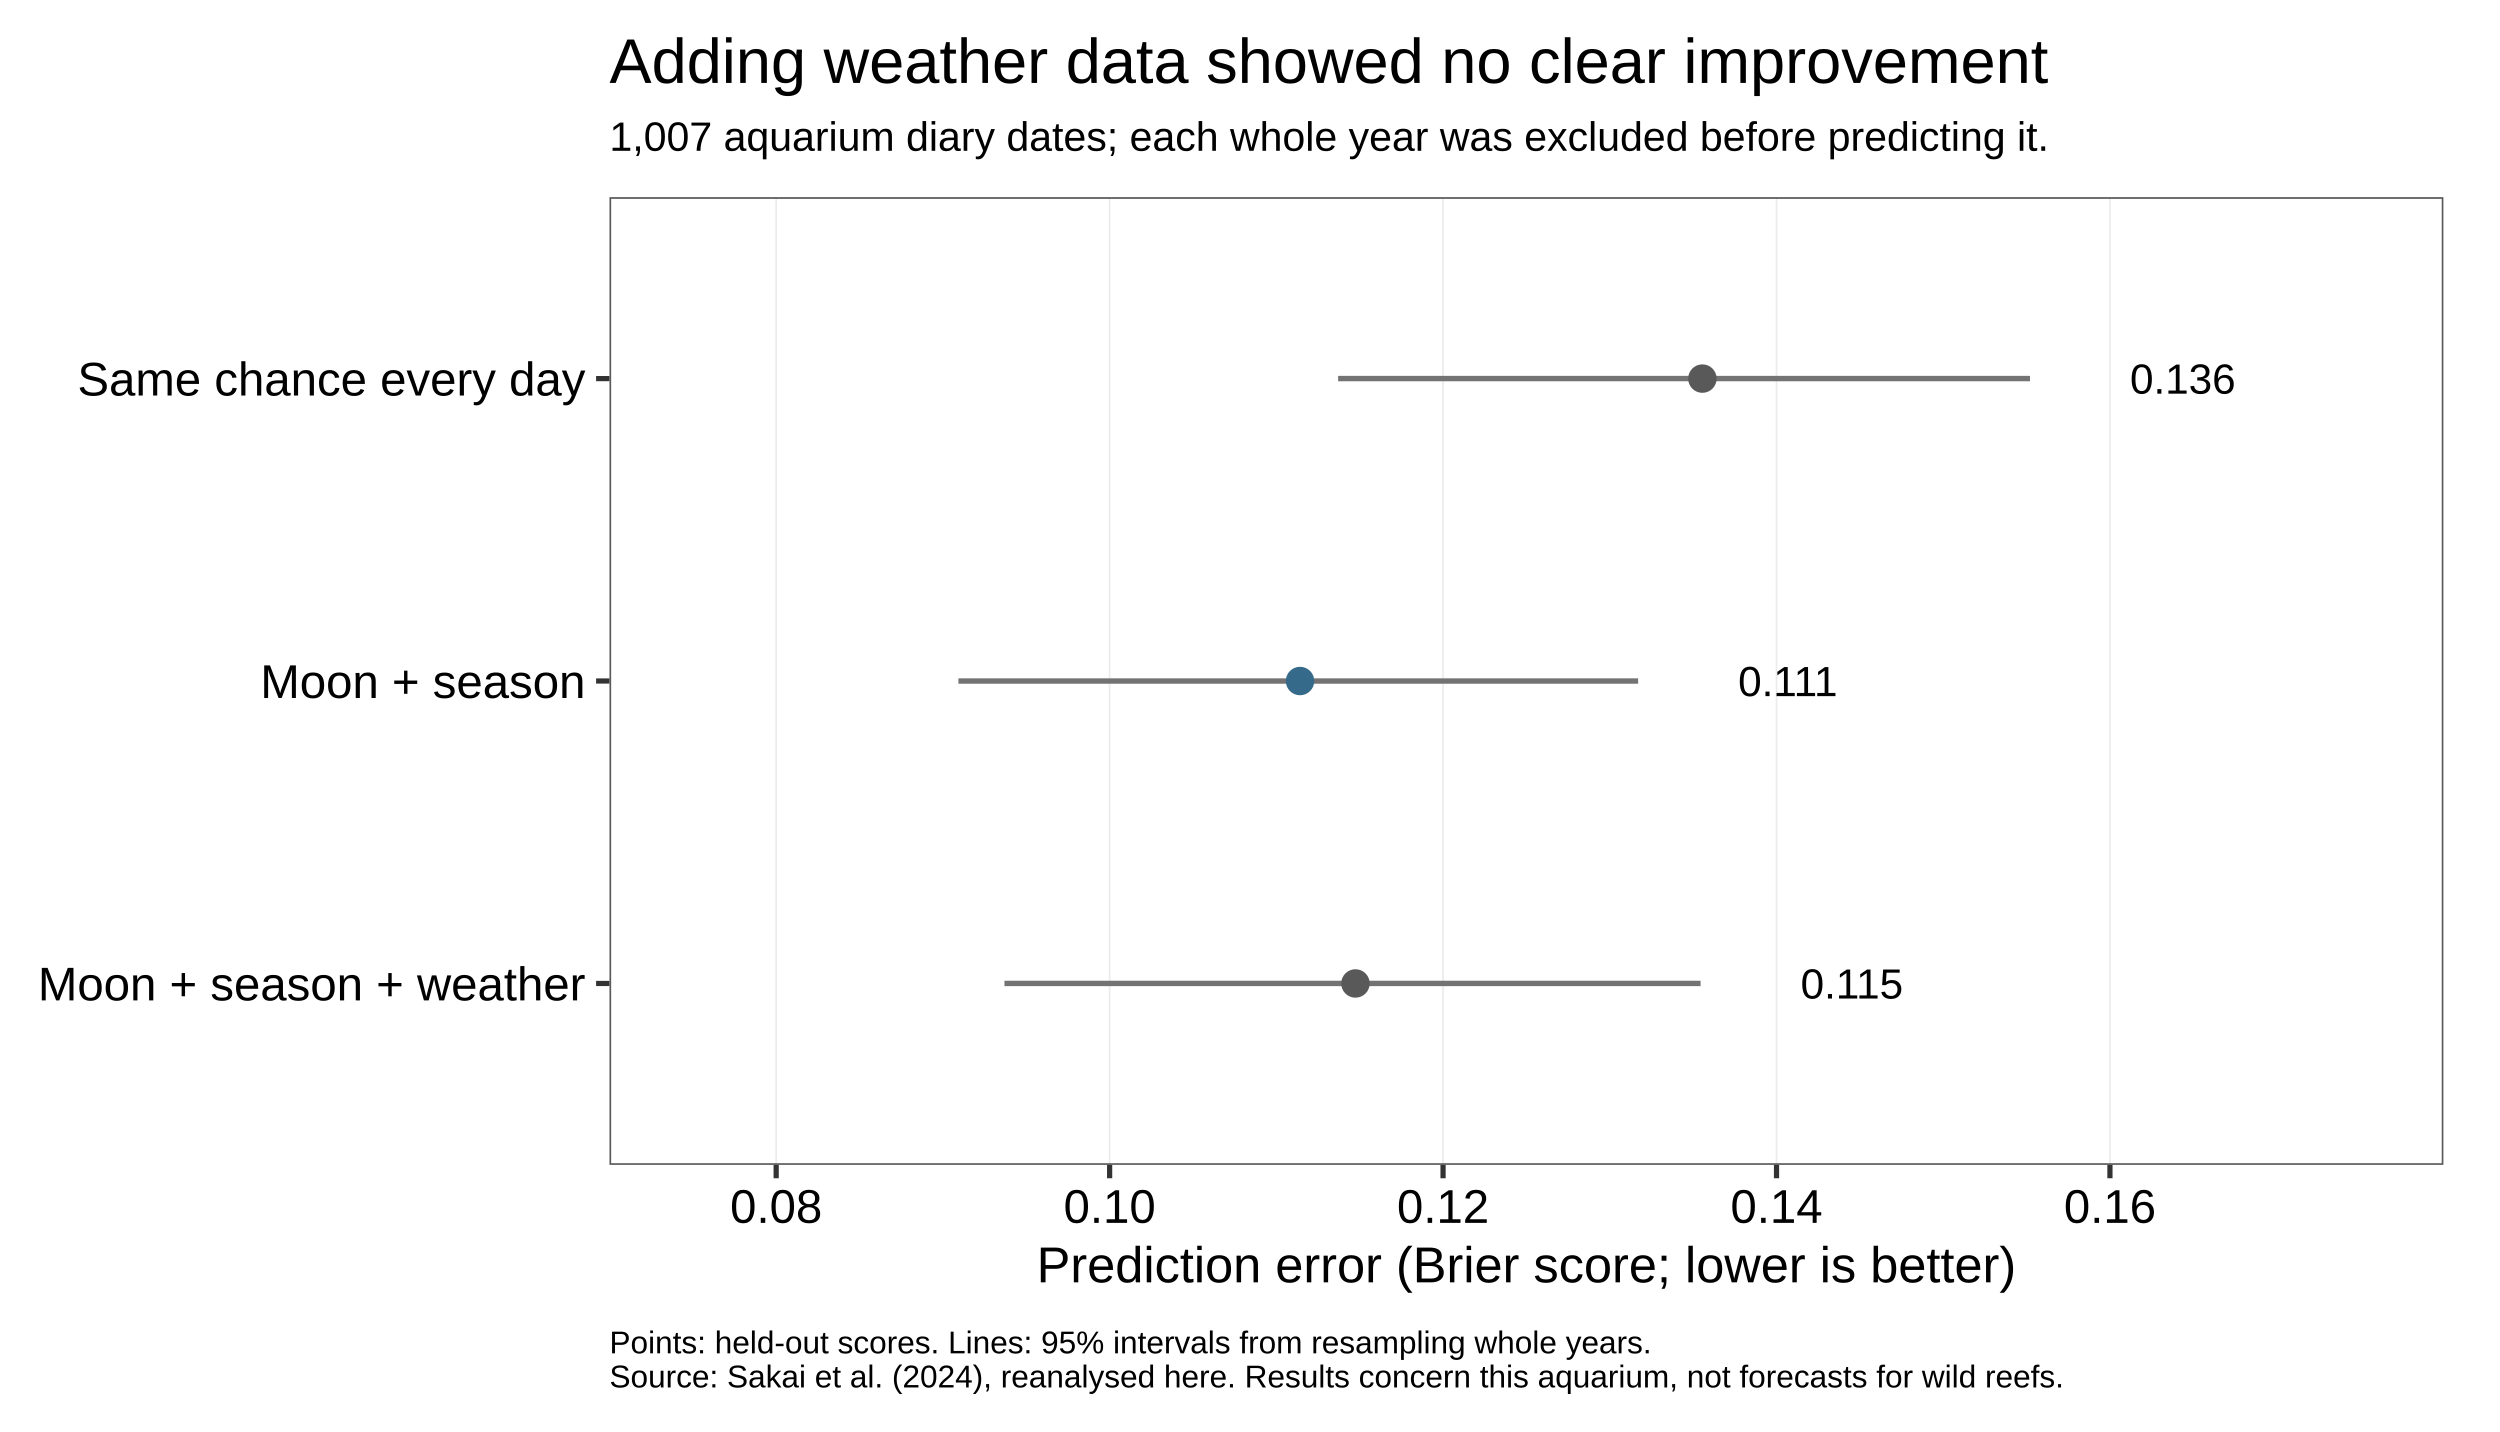
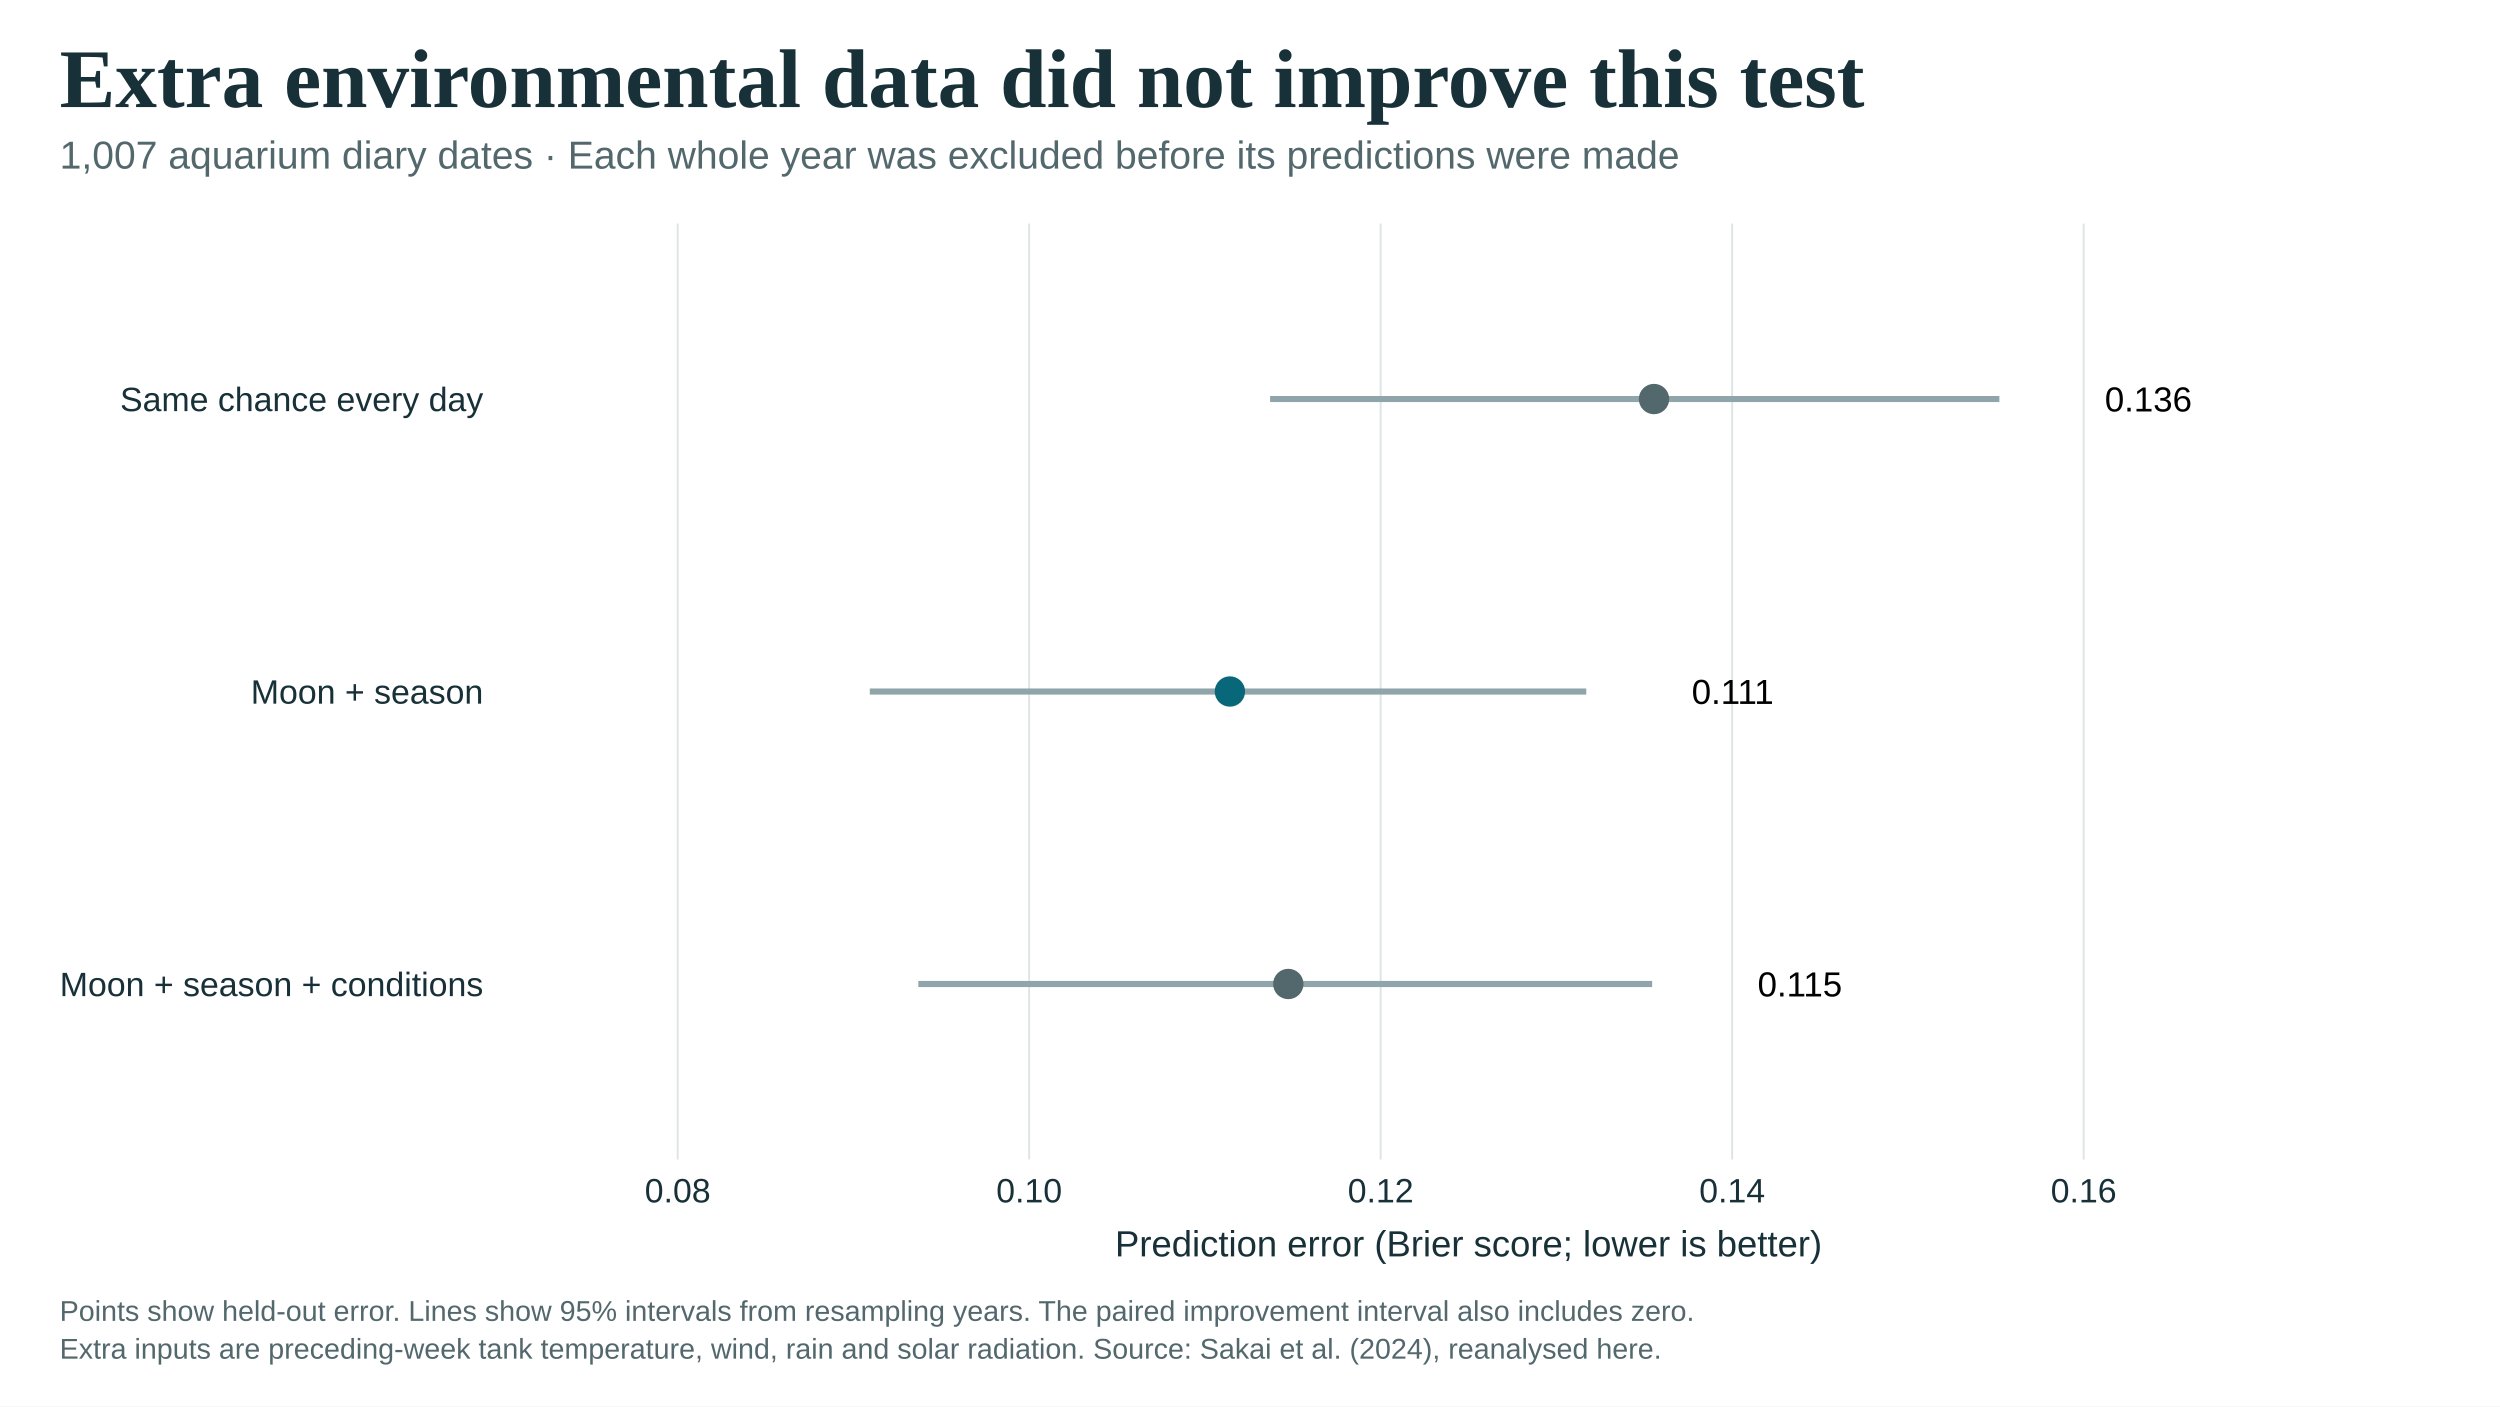
- <svg xmlns="http://www.w3.org/2000/svg" width="792.00pt" height="453.60pt" viewBox="0 0 792.00 453.60">
+ <svg xmlns="http://www.w3.org/2000/svg" width="960.00pt" height="540.00pt" viewBox="0 0 960.00 540.00">
  <g class="svglite">
    <defs>
      <style type="text/css">
    .svglite line, .svglite polyline, .svglite polygon, .svglite path, .svglite rect, .svglite circle {
      fill: none;
      stroke: #000000;
      stroke-linecap: round;
      stroke-linejoin: round;
      stroke-miterlimit: 10.00;
    }
    .svglite text {
      white-space: pre;
    }
    .svglite g.glyphgroup path {
      fill: inherit;
      stroke: none;
    }
  </style>
    </defs>
    <rect width="100%" height="100%" style="stroke: none; fill: #FFFFFF;" />
    <defs>
-       <clipPath id="cpMC4wMHw3OTIuMDB8MC4wMHw0NTMuNjA=">
-         <rect x="0.00" y="0.00" width="792.00" height="453.60" />
+       <clipPath id="cpMC4wMHw5NjAuMDB8MC4wMHw1NDAuMDA=">
+         <rect x="0.00" y="0.00" width="960.00" height="540.00" />
      </clipPath>
    </defs>
-     <g clip-path="url(#cpMC4wMHw3OTIuMDB8MC4wMHw0NTMuNjA=)">
-       <rect x="0" y="-0" width="792.00" height="453.60" style="stroke-width: 1.65; stroke: #FFFFFF; fill: #FFFFFF;" />
+     <g clip-path="url(#cpMC4wMHw5NjAuMDB8MC4wMHw1NDAuMDA=)">
+       <rect x="0.00" y="-0" width="960.00" height="540.00" style="stroke-width: 1.55; stroke: none; fill: #FFFFFF;" />
    </g>
    <defs>
-       <clipPath id="cpMTkzLjA4fDc3NC4wN3w2Mi40NnwzNjkuMDQ=">
-         <rect x="193.08" y="62.46" width="580.99" height="306.58" />
+       <clipPath id="cpMTkyLjc0fDkzNS4wOXw4NS44NHw0NDUuMjQ=">
+         <rect x="192.74" y="85.84" width="742.35" height="359.40" />
      </clipPath>
    </defs>
-     <g clip-path="url(#cpMTkzLjA4fDc3NC4wN3w2Mi40NnwzNjkuMDQ=)">
-       <rect x="193.08" y="62.46" width="580.99" height="306.58" style="stroke-width: 1.65; stroke: none; fill: #FFFFFF;" />
-       <polyline points="245.89,369.04 245.89,62.46 " style="stroke-width: 0.53; stroke: #EBEBEB; stroke-linecap: butt;" />
-       <polyline points="351.53,369.04 351.53,62.46 " style="stroke-width: 0.53; stroke: #EBEBEB; stroke-linecap: butt;" />
-       <polyline points="457.16,369.04 457.16,62.46 " style="stroke-width: 0.53; stroke: #EBEBEB; stroke-linecap: butt;" />
-       <polyline points="562.80,369.04 562.80,62.46 " style="stroke-width: 0.53; stroke: #EBEBEB; stroke-linecap: butt;" />
-       <polyline points="668.43,369.04 668.43,62.46 " style="stroke-width: 0.53; stroke: #EBEBEB; stroke-linecap: butt;" />
-       <line x1="303.63" y1="215.75" x2="518.96" y2="215.75" style="stroke-width: 1.71; stroke: #737373; stroke-linecap: butt;" />
-       <line x1="318.21" y1="311.56" x2="538.75" y2="311.56" style="stroke-width: 1.71; stroke: #737373; stroke-linecap: butt;" />
-       <line x1="423.92" y1="119.94" x2="643.10" y2="119.94" style="stroke-width: 1.71; stroke: #737373; stroke-linecap: butt;" />
-       <circle cx="411.85" cy="215.75" r="3.96" style="stroke-width: 1.10; stroke: #356A8A; fill: #356A8A;" />
-       <circle cx="429.41" cy="311.56" r="3.96" style="stroke-width: 1.10; stroke: #595959; fill: #595959;" />
-       <circle cx="539.32" cy="119.94" r="3.96" style="stroke-width: 1.10; stroke: #595959; fill: #595959;" />
-       <text x="550.65" y="220.53" style="font-size: 13.37px; font-family: &quot;Arial&quot;;" textLength="31.50px" lengthAdjust="spacingAndGlyphs">0.111</text>
-       <text x="570.44" y="316.34" style="font-size: 13.37px; font-family: &quot;Arial&quot;;" textLength="32.48px" lengthAdjust="spacingAndGlyphs">0.115</text>
-       <text x="674.79" y="124.72" style="font-size: 13.37px; font-family: &quot;Arial&quot;;" textLength="33.47px" lengthAdjust="spacingAndGlyphs">0.136</text>
-       <rect x="193.08" y="62.46" width="580.99" height="306.58" style="stroke-width: 1.07; stroke: #595959;" />
+     <g clip-path="url(#cpMTkyLjc0fDkzNS4wOXw4NS44NHw0NDUuMjQ=)">
+       <polyline points="260.23,445.24 260.23,85.84 " style="stroke-width: 0.73; stroke: #DCE4E4; stroke-linecap: butt;" />
+       <polyline points="395.20,445.24 395.20,85.84 " style="stroke-width: 0.73; stroke: #DCE4E4; stroke-linecap: butt;" />
+       <polyline points="530.18,445.24 530.18,85.84 " style="stroke-width: 0.73; stroke: #DCE4E4; stroke-linecap: butt;" />
+       <polyline points="665.15,445.24 665.15,85.84 " style="stroke-width: 0.73; stroke: #DCE4E4; stroke-linecap: butt;" />
+       <polyline points="800.12,445.24 800.12,85.84 " style="stroke-width: 0.73; stroke: #DCE4E4; stroke-linecap: butt;" />
+       <line x1="334.00" y1="265.54" x2="609.13" y2="265.54" style="stroke-width: 2.35; stroke: #90A5A9; stroke-linecap: butt;" />
+       <line x1="352.64" y1="377.85" x2="634.42" y2="377.85" style="stroke-width: 2.35; stroke: #90A5A9; stroke-linecap: butt;" />
+       <line x1="487.71" y1="153.23" x2="767.76" y2="153.23" style="stroke-width: 2.35; stroke: #90A5A9; stroke-linecap: butt;" />
+       <circle cx="472.28" cy="265.54" r="5.32" style="stroke-width: 1.03; stroke: #086879; fill: #086879;" />
+       <circle cx="494.71" cy="377.85" r="5.32" style="stroke-width: 1.03; stroke: #53686D; fill: #53686D;" />
+       <circle cx="635.14" cy="153.23" r="5.32" style="stroke-width: 1.03; stroke: #53686D; fill: #53686D;" />
+       <text x="649.62" y="270.32" style="font-size: 13.37px; font-family: &quot;Arial&quot;;" textLength="31.50px" lengthAdjust="spacingAndGlyphs">0.111</text>
+       <text x="674.92" y="382.63" style="font-size: 13.37px; font-family: &quot;Arial&quot;;" textLength="32.48px" lengthAdjust="spacingAndGlyphs">0.115</text>
+       <text x="808.25" y="158.01" style="font-size: 13.37px; font-family: &quot;Arial&quot;;" textLength="33.47px" lengthAdjust="spacingAndGlyphs">0.136</text>
    </g>
-     <g clip-path="url(#cpMC4wMHw3OTIuMDB8MC4wMHw0NTMuNjA=)">
-       <text x="185.46" y="316.93" text-anchor="end" style="font-size: 15.00px; font-family: &quot;Arial&quot;;" textLength="173.50px" lengthAdjust="spacingAndGlyphs">Moon + season + weather</text>
-       <text x="185.46" y="221.12" text-anchor="end" style="font-size: 15.00px; font-family: &quot;Arial&quot;;" textLength="103.02px" lengthAdjust="spacingAndGlyphs">Moon + season</text>
-       <text x="185.46" y="125.31" text-anchor="end" style="font-size: 15.00px; font-family: &quot;Arial&quot;;" textLength="160.95px" lengthAdjust="spacingAndGlyphs">Same chance every day</text>
-       <polyline points="188.84,311.56 193.08,311.56 " style="stroke-width: 1.65; stroke: #333333; stroke-linecap: butt;" />
-       <polyline points="188.84,215.75 193.08,215.75 " style="stroke-width: 1.65; stroke: #333333; stroke-linecap: butt;" />
-       <polyline points="188.84,119.94 193.08,119.94 " style="stroke-width: 1.65; stroke: #333333; stroke-linecap: butt;" />
-       <polyline points="245.89,373.27 245.89,369.04 " style="stroke-width: 1.65; stroke: #333333; stroke-linecap: butt;" />
-       <polyline points="351.53,373.27 351.53,369.04 " style="stroke-width: 1.65; stroke: #333333; stroke-linecap: butt;" />
-       <polyline points="457.16,373.27 457.16,369.04 " style="stroke-width: 1.65; stroke: #333333; stroke-linecap: butt;" />
-       <polyline points="562.80,373.27 562.80,369.04 " style="stroke-width: 1.65; stroke: #333333; stroke-linecap: butt;" />
-       <polyline points="668.43,373.27 668.43,369.04 " style="stroke-width: 1.65; stroke: #333333; stroke-linecap: butt;" />
-       <text x="245.89" y="387.40" text-anchor="middle" style="font-size: 15.00px; font-family: &quot;Arial&quot;;" textLength="29.20px" lengthAdjust="spacingAndGlyphs">0.08</text>
-       <text x="351.53" y="387.40" text-anchor="middle" style="font-size: 15.00px; font-family: &quot;Arial&quot;;" textLength="29.20px" lengthAdjust="spacingAndGlyphs">0.10</text>
-       <text x="457.16" y="387.40" text-anchor="middle" style="font-size: 15.00px; font-family: &quot;Arial&quot;;" textLength="29.20px" lengthAdjust="spacingAndGlyphs">0.12</text>
-       <text x="562.80" y="387.40" text-anchor="middle" style="font-size: 15.00px; font-family: &quot;Arial&quot;;" textLength="29.20px" lengthAdjust="spacingAndGlyphs">0.14</text>
-       <text x="668.43" y="387.40" text-anchor="middle" style="font-size: 15.00px; font-family: &quot;Arial&quot;;" textLength="29.20px" lengthAdjust="spacingAndGlyphs">0.16</text>
-       <text x="483.57" y="406.25" text-anchor="middle" style="font-size: 16.00px; font-family: &quot;Arial&quot;;" textLength="310.55px" lengthAdjust="spacingAndGlyphs">Prediction error (Brier score; lower is better)</text>
-       <text x="193.08" y="47.77" style="font-size: 13.00px; font-family: &quot;Arial&quot;;" textLength="456.12px" lengthAdjust="spacingAndGlyphs">1,007 aquarium diary dates; each whole year was excluded before predicting it.</text>
-       <text x="193.08" y="26.28" style="font-size: 20.00px; font-family: &quot;Arial&quot;;" textLength="455.88px" lengthAdjust="spacingAndGlyphs">Adding weather data showed no clear improvement</text>
-       <text x="193.08" y="428.74" style="font-size: 10.00px; font-family: &quot;Arial&quot;;" textLength="330.19px" lengthAdjust="spacingAndGlyphs">Points: held-out scores. Lines: 95% intervals from resampling whole years.</text>
-       <text x="193.08" y="439.54" style="font-size: 10.00px; font-family: &quot;Arial&quot;;" textLength="460.86px" lengthAdjust="spacingAndGlyphs">Source: Sakai et al. (2024), reanalysed here. Results concern this aquarium, not forecasts for wild reefs.</text>
+     <g clip-path="url(#cpMC4wMHw5NjAuMDB8MC4wMHw1NDAuMDA=)">
+       <text x="185.57" y="382.51" text-anchor="end" style="font-size: 13.00px;fill: #183139; font-family: &quot;Arial&quot;;" textLength="162.66px" lengthAdjust="spacingAndGlyphs">Moon + season + conditions</text>
+       <text x="185.57" y="270.20" text-anchor="end" style="font-size: 13.00px;fill: #183139; font-family: &quot;Arial&quot;;" textLength="89.28px" lengthAdjust="spacingAndGlyphs">Moon + season</text>
+       <text x="185.57" y="157.88" text-anchor="end" style="font-size: 13.00px;fill: #183139; font-family: &quot;Arial&quot;;" textLength="139.50px" lengthAdjust="spacingAndGlyphs">Same chance every day</text>
+       <text x="260.23" y="461.72" text-anchor="middle" style="font-size: 13.00px;fill: #183139; font-family: &quot;Arial&quot;;" textLength="25.31px" lengthAdjust="spacingAndGlyphs">0.08</text>
+       <text x="395.20" y="461.72" text-anchor="middle" style="font-size: 13.00px;fill: #183139; font-family: &quot;Arial&quot;;" textLength="25.31px" lengthAdjust="spacingAndGlyphs">0.10</text>
+       <text x="530.18" y="461.72" text-anchor="middle" style="font-size: 13.00px;fill: #183139; font-family: &quot;Arial&quot;;" textLength="25.31px" lengthAdjust="spacingAndGlyphs">0.12</text>
+       <text x="665.15" y="461.72" text-anchor="middle" style="font-size: 13.00px;fill: #183139; font-family: &quot;Arial&quot;;" textLength="25.31px" lengthAdjust="spacingAndGlyphs">0.14</text>
+       <text x="800.12" y="461.72" text-anchor="middle" style="font-size: 13.00px;fill: #183139; font-family: &quot;Arial&quot;;" textLength="25.31px" lengthAdjust="spacingAndGlyphs">0.16</text>
+       <text x="563.92" y="482.45" text-anchor="middle" style="font-size: 14.00px;fill: #183139; font-family: &quot;Arial&quot;;" textLength="271.41px" lengthAdjust="spacingAndGlyphs">Prediction error (Brier score; lower is better)</text>
+       <text x="22.91" y="64.75" style="font-size: 15.00px;fill: #53686D; font-family: &quot;Arial&quot;;" textLength="630.48px" lengthAdjust="spacingAndGlyphs">1,007 aquarium diary dates  ·  Each whole year was excluded before its predictions were made</text>
+       <text x="22.91" y="41.11" style="font-size: 32.00px; font-weight: bold;fill: #183139; font-family: &quot;Times New Roman&quot;;" textLength="693.05px" lengthAdjust="spacingAndGlyphs">Extra environmental data did not improve this test</text>
+       <text x="22.91" y="507.22" style="font-size: 11.00px;fill: #53686D; font-family: &quot;Arial&quot;;" textLength="628.03px" lengthAdjust="spacingAndGlyphs">Points show held-out error. Lines show 95% intervals from resampling years. The paired improvement interval also includes zero.</text>
+       <text x="22.91" y="521.74" style="font-size: 11.00px;fill: #53686D; font-family: &quot;Arial&quot;;" textLength="615.56px" lengthAdjust="spacingAndGlyphs">Extra inputs are preceding-week tank temperature, wind, rain and solar radiation. Source: Sakai et al. (2024), reanalysed here.</text>
    </g>
  </g>
</svg>
